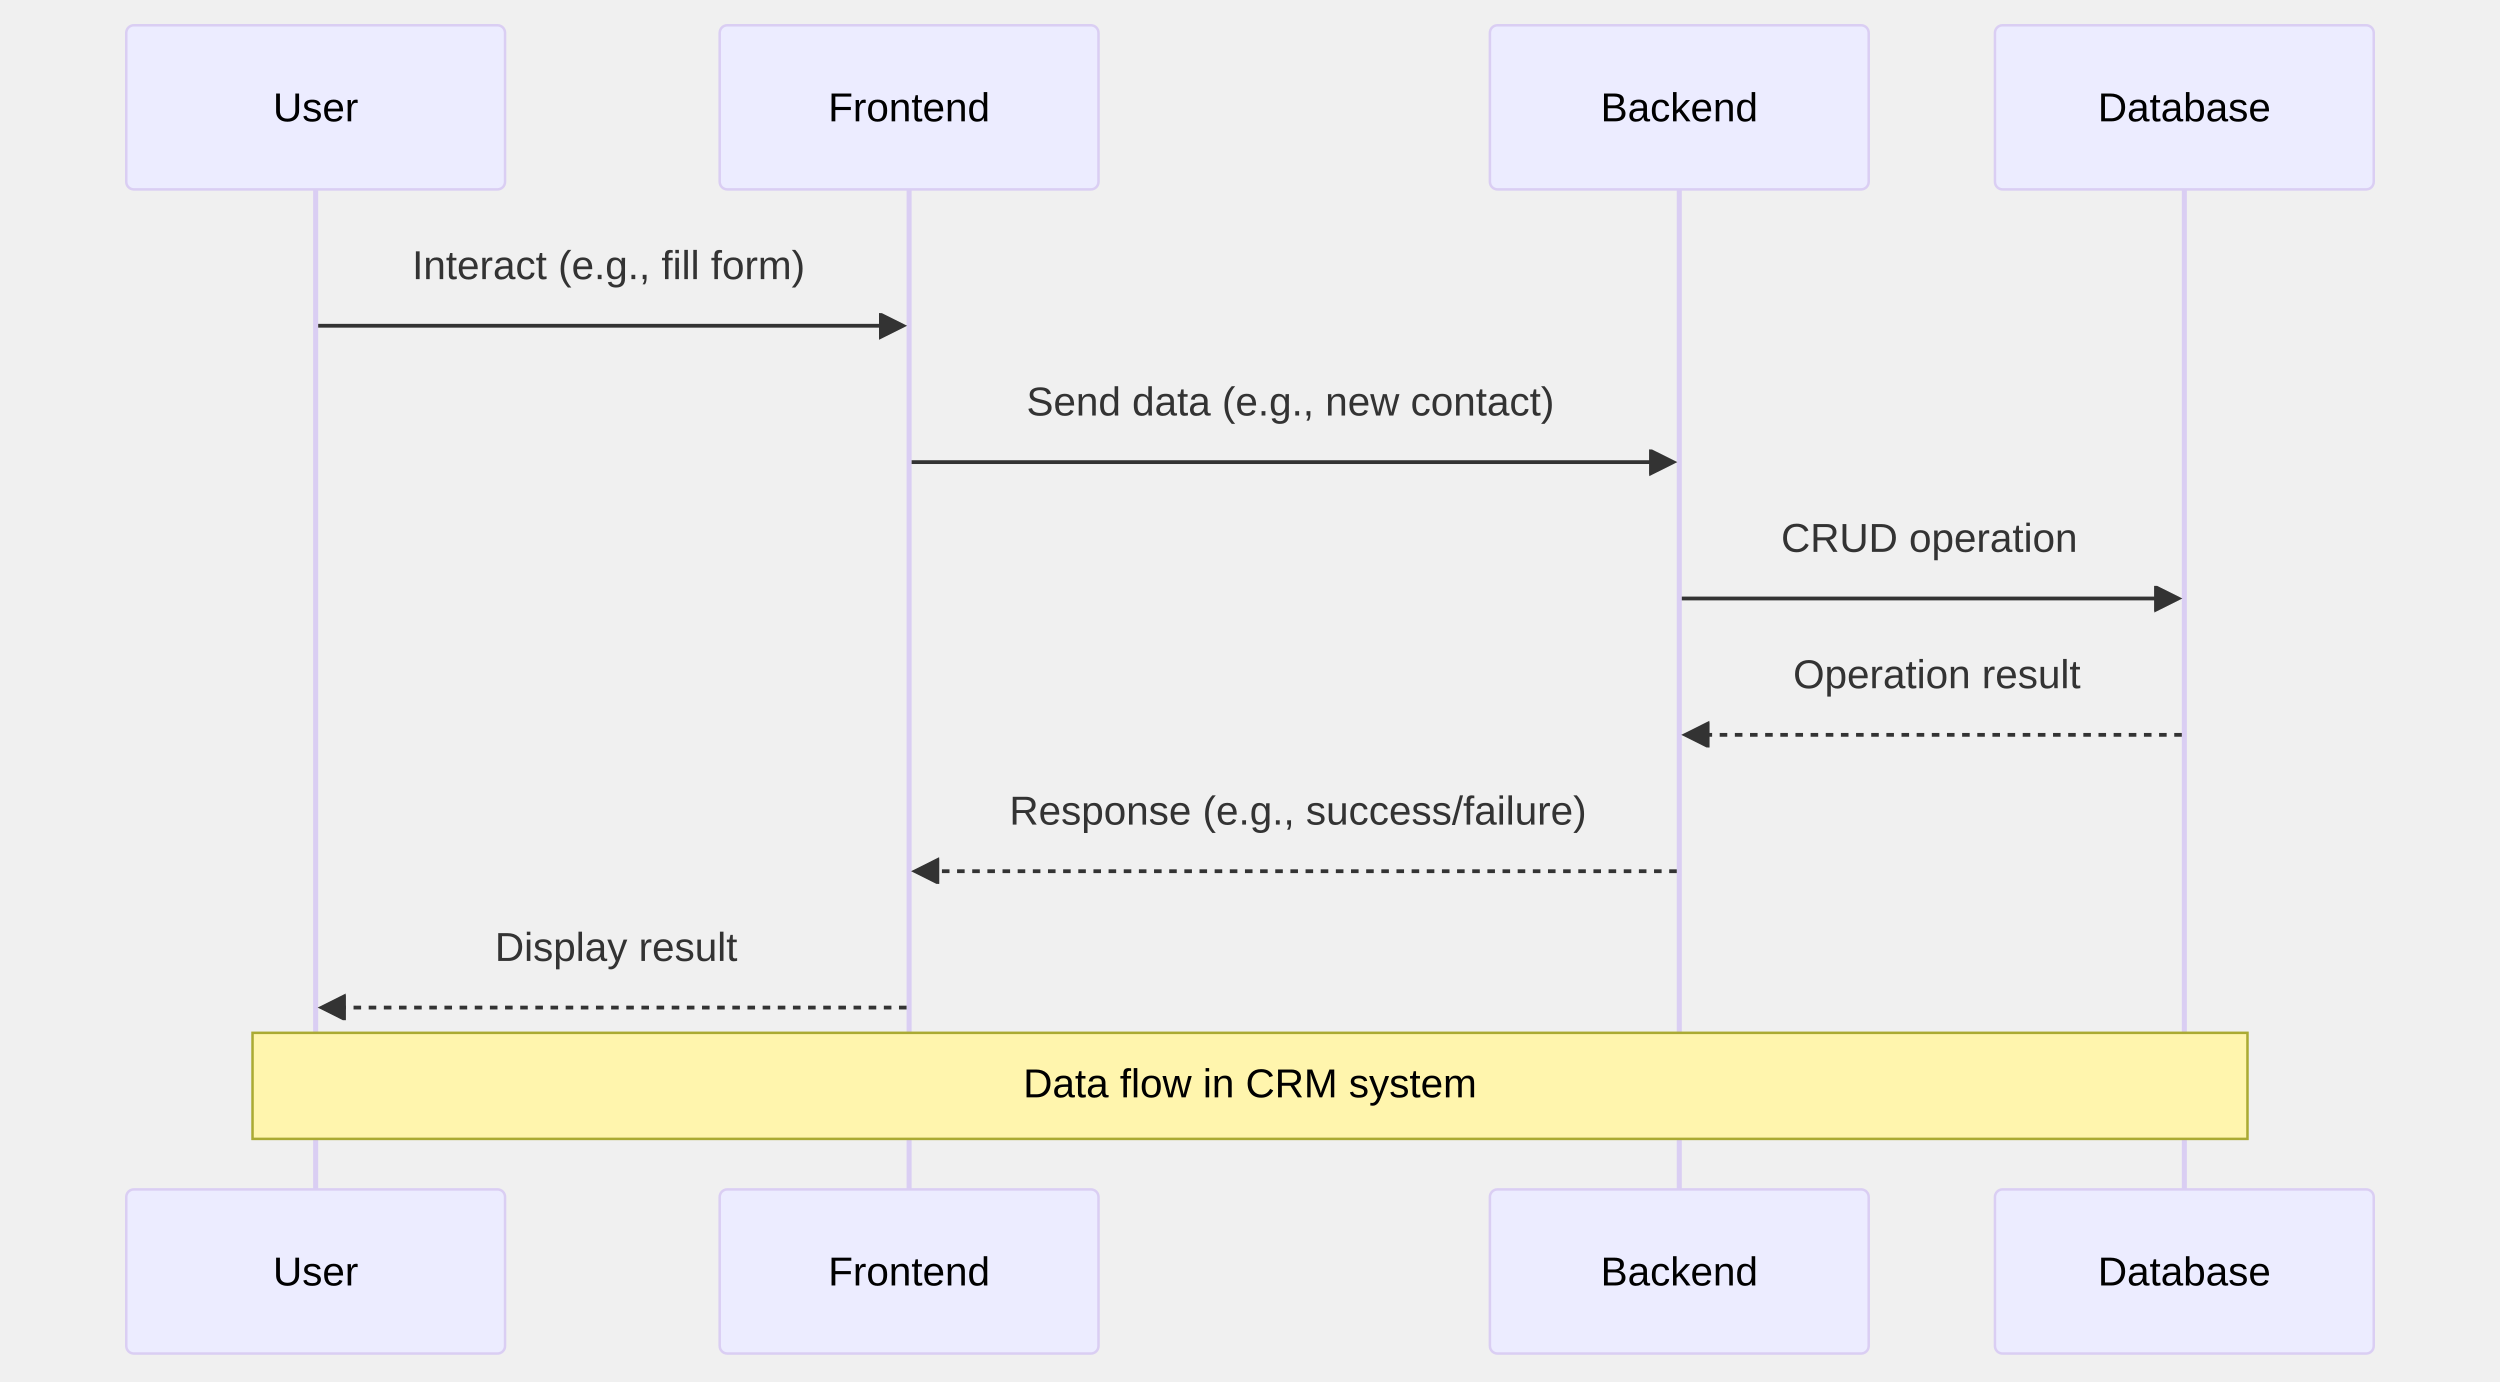
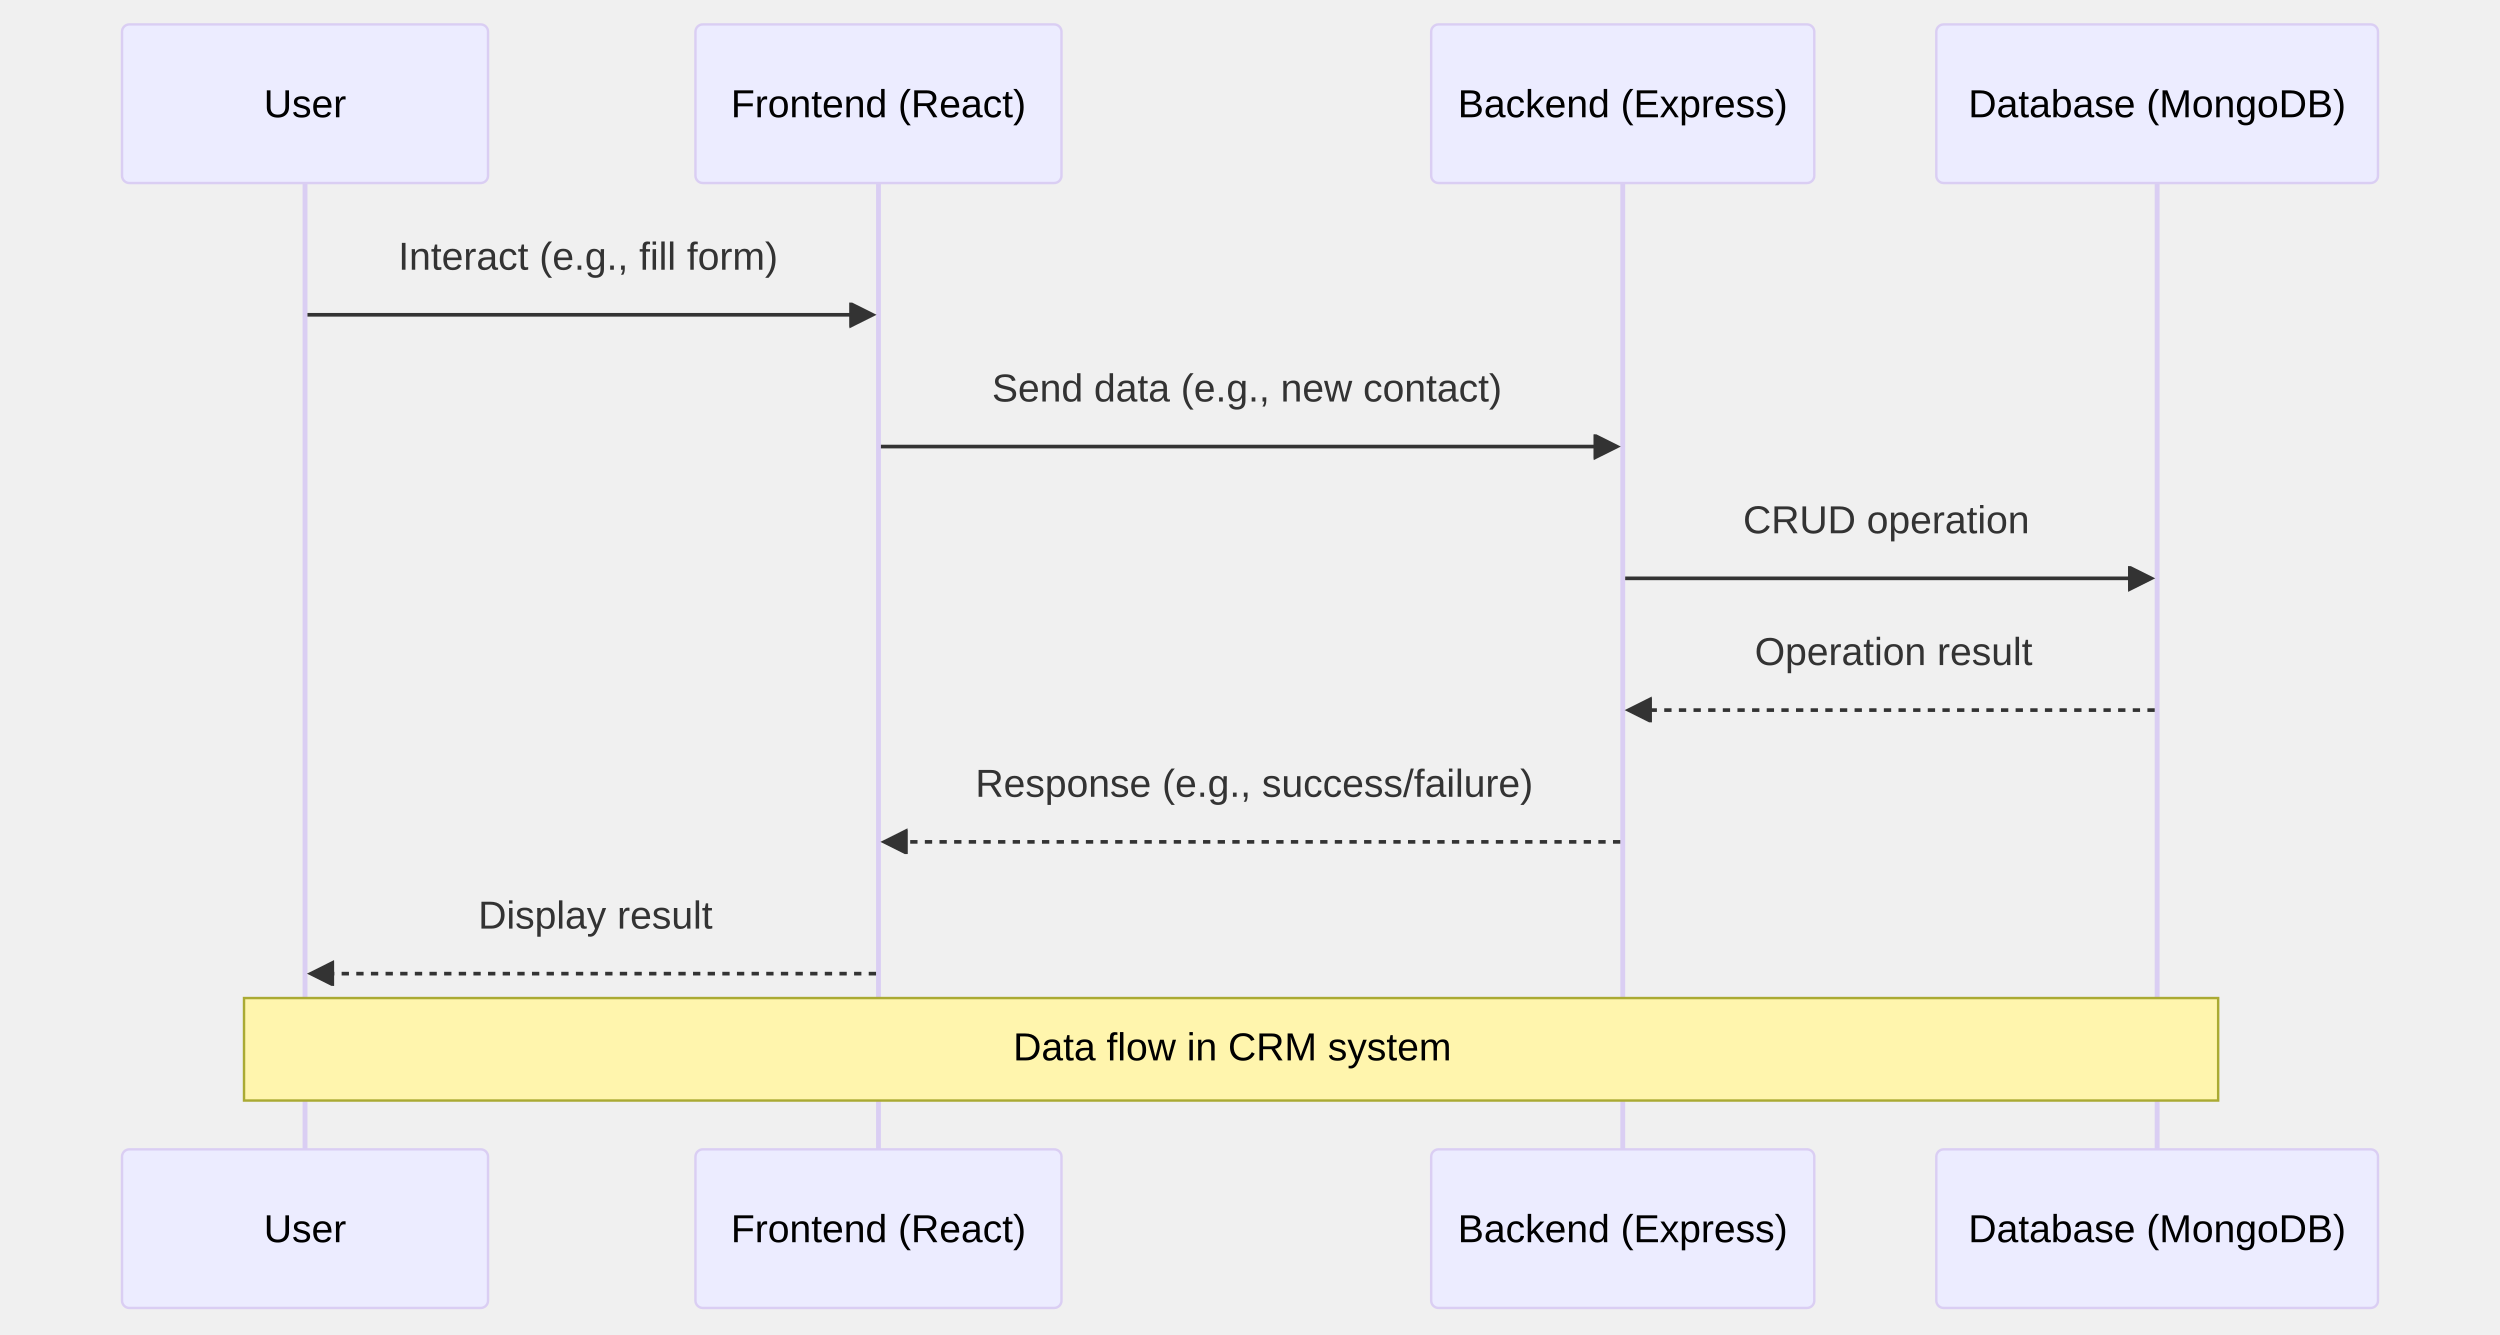
- <svg xmlns="http://www.w3.org/2000/svg" aria-roledescription="sequence" role="graphics-document document" viewBox="-50 -10 990 547" height="547" width="990" id="tmpMermaidElement7092">
+ <svg xmlns="http://www.w3.org/2000/svg" aria-roledescription="sequence" role="graphics-document document" viewBox="-50 -10 1024.5 547" height="547" width="1024.5" id="tmpMermaidElement2590">
  <g>
-     <rect class="actor" ry="3" rx="3" height="65" width="150" stroke="#666" fill="#eaeaea" y="461" x="740" />
-     <text style="text-anchor: middle; font-size: 16px; font-weight: 400;" class="actor" alignment-baseline="central" dominant-baseline="central" y="493.5" x="815">
-       <tspan dy="0" x="815">Database</tspan>
+     <rect class="actor" ry="3" rx="3" height="65" width="181" stroke="#666" fill="#eaeaea" y="461" x="743.5" />
+     <text style="text-anchor: middle; font-size: 16px; font-weight: 400;" class="actor" alignment-baseline="central" dominant-baseline="central" y="493.5" x="834">
+       <tspan dy="0" x="834">Database (MongoDB)</tspan>
    </text>
  </g>
  <g>
-     <rect class="actor" ry="3" rx="3" height="65" width="150" stroke="#666" fill="#eaeaea" y="461" x="540" />
+     <rect class="actor" ry="3" rx="3" height="65" width="157" stroke="#666" fill="#eaeaea" y="461" x="536.5" />
    <text style="text-anchor: middle; font-size: 16px; font-weight: 400;" class="actor" alignment-baseline="central" dominant-baseline="central" y="493.5" x="615">
-       <tspan dy="0" x="615">Backend</tspan>
+       <tspan dy="0" x="615">Backend (Express)</tspan>
    </text>
  </g>
  <g>
    <rect class="actor" ry="3" rx="3" height="65" width="150" stroke="#666" fill="#eaeaea" y="461" x="235" />
    <text style="text-anchor: middle; font-size: 16px; font-weight: 400;" class="actor" alignment-baseline="central" dominant-baseline="central" y="493.5" x="310">
-       <tspan dy="0" x="310">Frontend</tspan>
+       <tspan dy="0" x="310">Frontend (React)</tspan>
    </text>
  </g>
  <g>
    <rect class="actor" ry="3" rx="3" height="65" width="150" stroke="#666" fill="#eaeaea" y="461" x="0" />
    <text style="text-anchor: middle; font-size: 16px; font-weight: 400;" class="actor" alignment-baseline="central" dominant-baseline="central" y="493.5" x="75">
      <tspan dy="0" x="75">User</tspan>
    </text>
  </g>
  <g>
-     <line stroke="#999" stroke-width="0.5px" class="200" y2="461" x2="815" y1="5" x1="815" id="actor184" />
-     <g id="root-184">
-       <rect class="actor" ry="3" rx="3" height="65" width="150" stroke="#666" fill="#eaeaea" y="0" x="740" />
-       <text style="text-anchor: middle; font-size: 16px; font-weight: 400;" class="actor" alignment-baseline="central" dominant-baseline="central" y="32.5" x="815">
-         <tspan dy="0" x="815">Database</tspan>
+     <line stroke="#999" stroke-width="0.5px" class="200" y2="461" x2="834" y1="5" x1="834" id="actor231" />
+     <g id="root-231">
+       <rect class="actor" ry="3" rx="3" height="65" width="181" stroke="#666" fill="#eaeaea" y="0" x="743.5" />
+       <text style="text-anchor: middle; font-size: 16px; font-weight: 400;" class="actor" alignment-baseline="central" dominant-baseline="central" y="32.5" x="834">
+         <tspan dy="0" x="834">Database (MongoDB)</tspan>
      </text>
    </g>
  </g>
  <g>
-     <line stroke="#999" stroke-width="0.5px" class="200" y2="461" x2="615" y1="5" x1="615" id="actor183" />
-     <g id="root-183">
-       <rect class="actor" ry="3" rx="3" height="65" width="150" stroke="#666" fill="#eaeaea" y="0" x="540" />
+     <line stroke="#999" stroke-width="0.5px" class="200" y2="461" x2="615" y1="5" x1="615" id="actor230" />
+     <g id="root-230">
+       <rect class="actor" ry="3" rx="3" height="65" width="157" stroke="#666" fill="#eaeaea" y="0" x="536.5" />
      <text style="text-anchor: middle; font-size: 16px; font-weight: 400;" class="actor" alignment-baseline="central" dominant-baseline="central" y="32.5" x="615">
-         <tspan dy="0" x="615">Backend</tspan>
+         <tspan dy="0" x="615">Backend (Express)</tspan>
      </text>
    </g>
  </g>
  <g>
-     <line stroke="#999" stroke-width="0.5px" class="200" y2="461" x2="310" y1="5" x1="310" id="actor182" />
-     <g id="root-182">
+     <line stroke="#999" stroke-width="0.5px" class="200" y2="461" x2="310" y1="5" x1="310" id="actor229" />
+     <g id="root-229">
      <rect class="actor" ry="3" rx="3" height="65" width="150" stroke="#666" fill="#eaeaea" y="0" x="235" />
      <text style="text-anchor: middle; font-size: 16px; font-weight: 400;" class="actor" alignment-baseline="central" dominant-baseline="central" y="32.5" x="310">
-         <tspan dy="0" x="310">Frontend</tspan>
+         <tspan dy="0" x="310">Frontend (React)</tspan>
      </text>
    </g>
  </g>
  <g>
-     <line stroke="#999" stroke-width="0.5px" class="200" y2="461" x2="75" y1="5" x1="75" id="actor181" />
-     <g id="root-181">
+     <line stroke="#999" stroke-width="0.5px" class="200" y2="461" x2="75" y1="5" x1="75" id="actor228" />
+     <g id="root-228">
      <rect class="actor" ry="3" rx="3" height="65" width="150" stroke="#666" fill="#eaeaea" y="0" x="0" />
      <text style="text-anchor: middle; font-size: 16px; font-weight: 400;" class="actor" alignment-baseline="central" dominant-baseline="central" y="32.5" x="75">
        <tspan dy="0" x="75">User</tspan>
      </text>
    </g>
  </g>
-   <style>#tmpMermaidElement {background: white;}#tmpMermaidElement7092{font-family:"trebuchet ms",verdana,arial,sans-serif;font-size:16px;fill:#333;}#tmpMermaidElement7092 .error-icon{fill:#552222;}#tmpMermaidElement7092 .error-text{fill:#552222;stroke:#552222;}#tmpMermaidElement7092 .edge-thickness-normal{stroke-width:2px;}#tmpMermaidElement7092 .edge-thickness-thick{stroke-width:3.5px;}#tmpMermaidElement7092 .edge-pattern-solid{stroke-dasharray:0;}#tmpMermaidElement7092 .edge-pattern-dashed{stroke-dasharray:3;}#tmpMermaidElement7092 .edge-pattern-dotted{stroke-dasharray:2;}#tmpMermaidElement7092 .marker{fill:#333333;stroke:#333333;}#tmpMermaidElement7092 .marker.cross{stroke:#333333;}#tmpMermaidElement7092 svg{font-family:"trebuchet ms",verdana,arial,sans-serif;font-size:16px;}#tmpMermaidElement7092 .actor{stroke:hsl(259.626, 59.777%, 87.902%);fill:#ECECFF;}#tmpMermaidElement7092 text.actor&gt;tspan{fill:black;stroke:none;}#tmpMermaidElement7092 .actor-line{stroke:grey;}#tmpMermaidElement7092 .messageLine0{stroke-width:1.5;stroke-dasharray:none;stroke:#333;}#tmpMermaidElement7092 .messageLine1{stroke-width:1.5;stroke-dasharray:2,2;stroke:#333;}#tmpMermaidElement7092 #arrowhead path{fill:#333;stroke:#333;}#tmpMermaidElement7092 .sequenceNumber{fill:white;}#tmpMermaidElement7092 #sequencenumber{fill:#333;}#tmpMermaidElement7092 #crosshead path{fill:#333;stroke:#333;}#tmpMermaidElement7092 .messageText{fill:#333;stroke:none;}#tmpMermaidElement7092 .labelBox{stroke:hsl(259.626, 59.777%, 87.902%);fill:#ECECFF;}#tmpMermaidElement7092 .labelText,#tmpMermaidElement7092 .labelText&gt;tspan{fill:black;stroke:none;}#tmpMermaidElement7092 .loopText,#tmpMermaidElement7092 .loopText&gt;tspan{fill:black;stroke:none;}#tmpMermaidElement7092 .loopLine{stroke-width:2px;stroke-dasharray:2,2;stroke:hsl(259.626, 59.777%, 87.902%);fill:hsl(259.626, 59.777%, 87.902%);}#tmpMermaidElement7092 .note{stroke:#aaaa33;fill:#fff5ad;}#tmpMermaidElement7092 .noteText,#tmpMermaidElement7092 .noteText&gt;tspan{fill:black;stroke:none;}#tmpMermaidElement7092 .activation0{fill:#f4f4f4;stroke:#666;}#tmpMermaidElement7092 .activation1{fill:#f4f4f4;stroke:#666;}#tmpMermaidElement7092 .activation2{fill:#f4f4f4;stroke:#666;}#tmpMermaidElement7092 .actorPopupMenu{position:absolute;}#tmpMermaidElement7092 .actorPopupMenuPanel{position:absolute;fill:#ECECFF;box-shadow:0px 8px 16px 0px rgba(0,0,0,0.2);filter:drop-shadow(3px 5px 2px rgb(0 0 0 / 0.4));}#tmpMermaidElement7092 .actor-man line{stroke:hsl(259.626, 59.777%, 87.902%);fill:#ECECFF;}#tmpMermaidElement7092 .actor-man circle,#tmpMermaidElement7092 line{stroke:hsl(259.626, 59.777%, 87.902%);fill:#ECECFF;stroke-width:2px;}#tmpMermaidElement7092 :root{--mermaid-font-family:"trebuchet ms",verdana,arial,sans-serif;}</style>
+   <style>#tmpMermaidElement {background: white;}#tmpMermaidElement2590{font-family:"trebuchet ms",verdana,arial,sans-serif;font-size:16px;fill:#333;}#tmpMermaidElement2590 .error-icon{fill:#552222;}#tmpMermaidElement2590 .error-text{fill:#552222;stroke:#552222;}#tmpMermaidElement2590 .edge-thickness-normal{stroke-width:2px;}#tmpMermaidElement2590 .edge-thickness-thick{stroke-width:3.5px;}#tmpMermaidElement2590 .edge-pattern-solid{stroke-dasharray:0;}#tmpMermaidElement2590 .edge-pattern-dashed{stroke-dasharray:3;}#tmpMermaidElement2590 .edge-pattern-dotted{stroke-dasharray:2;}#tmpMermaidElement2590 .marker{fill:#333333;stroke:#333333;}#tmpMermaidElement2590 .marker.cross{stroke:#333333;}#tmpMermaidElement2590 svg{font-family:"trebuchet ms",verdana,arial,sans-serif;font-size:16px;}#tmpMermaidElement2590 .actor{stroke:hsl(259.626, 59.777%, 87.902%);fill:#ECECFF;}#tmpMermaidElement2590 text.actor&gt;tspan{fill:black;stroke:none;}#tmpMermaidElement2590 .actor-line{stroke:grey;}#tmpMermaidElement2590 .messageLine0{stroke-width:1.5;stroke-dasharray:none;stroke:#333;}#tmpMermaidElement2590 .messageLine1{stroke-width:1.5;stroke-dasharray:2,2;stroke:#333;}#tmpMermaidElement2590 #arrowhead path{fill:#333;stroke:#333;}#tmpMermaidElement2590 .sequenceNumber{fill:white;}#tmpMermaidElement2590 #sequencenumber{fill:#333;}#tmpMermaidElement2590 #crosshead path{fill:#333;stroke:#333;}#tmpMermaidElement2590 .messageText{fill:#333;stroke:none;}#tmpMermaidElement2590 .labelBox{stroke:hsl(259.626, 59.777%, 87.902%);fill:#ECECFF;}#tmpMermaidElement2590 .labelText,#tmpMermaidElement2590 .labelText&gt;tspan{fill:black;stroke:none;}#tmpMermaidElement2590 .loopText,#tmpMermaidElement2590 .loopText&gt;tspan{fill:black;stroke:none;}#tmpMermaidElement2590 .loopLine{stroke-width:2px;stroke-dasharray:2,2;stroke:hsl(259.626, 59.777%, 87.902%);fill:hsl(259.626, 59.777%, 87.902%);}#tmpMermaidElement2590 .note{stroke:#aaaa33;fill:#fff5ad;}#tmpMermaidElement2590 .noteText,#tmpMermaidElement2590 .noteText&gt;tspan{fill:black;stroke:none;}#tmpMermaidElement2590 .activation0{fill:#f4f4f4;stroke:#666;}#tmpMermaidElement2590 .activation1{fill:#f4f4f4;stroke:#666;}#tmpMermaidElement2590 .activation2{fill:#f4f4f4;stroke:#666;}#tmpMermaidElement2590 .actorPopupMenu{position:absolute;}#tmpMermaidElement2590 .actorPopupMenuPanel{position:absolute;fill:#ECECFF;box-shadow:0px 8px 16px 0px rgba(0,0,0,0.2);filter:drop-shadow(3px 5px 2px rgb(0 0 0 / 0.4));}#tmpMermaidElement2590 .actor-man line{stroke:hsl(259.626, 59.777%, 87.902%);fill:#ECECFF;}#tmpMermaidElement2590 .actor-man circle,#tmpMermaidElement2590 line{stroke:hsl(259.626, 59.777%, 87.902%);fill:#ECECFF;stroke-width:2px;}#tmpMermaidElement2590 :root{--mermaid-font-family:"trebuchet ms",verdana,arial,sans-serif;}</style>
  <g />
  <defs>
    <symbol height="24" width="24" id="computer">
      <path d="M2 2v13h20v-13h-20zm18 11h-16v-9h16v9zm-10.228 6l.466-1h3.524l.467 1h-4.457zm14.228 3h-24l2-6h2.104l-1.33 4h18.45l-1.297-4h2.073l2 6zm-5-10h-14v-7h14v7z" transform="scale(.5)" />
    </symbol>
  </defs>
  <defs>
    <symbol clip-rule="evenodd" fill-rule="evenodd" id="database">
      <path d="M12.258.001l.256.004.255.005.253.008.251.01.249.012.247.015.246.016.242.019.241.02.239.023.236.024.233.027.231.028.229.031.225.032.223.034.22.036.217.038.214.04.211.041.208.043.205.045.201.046.198.048.194.05.191.051.187.053.183.054.18.056.175.057.172.059.168.06.163.061.16.063.155.064.15.066.074.033.073.033.071.034.07.034.069.035.068.035.067.035.066.035.064.036.064.036.062.036.06.036.06.037.058.037.058.037.055.038.055.038.053.038.052.038.051.039.05.039.048.039.047.039.045.04.044.04.043.04.041.04.04.041.039.041.037.041.036.041.034.041.033.042.032.042.03.042.029.042.027.042.026.043.024.043.023.043.021.043.02.043.018.044.017.043.015.044.013.044.012.044.011.045.009.044.007.045.006.045.004.045.002.045.001.045v17l-.001.045-.002.045-.004.045-.006.045-.007.045-.009.044-.011.045-.012.044-.013.044-.015.044-.017.043-.018.044-.02.043-.021.043-.023.043-.024.043-.026.043-.027.042-.029.042-.03.042-.032.042-.033.042-.034.041-.036.041-.037.041-.039.041-.04.041-.041.04-.043.04-.044.04-.045.04-.047.039-.048.039-.05.039-.051.039-.052.038-.053.038-.055.038-.055.038-.058.037-.058.037-.06.037-.06.036-.062.036-.064.036-.064.036-.066.035-.067.035-.068.035-.069.035-.07.034-.071.034-.073.033-.074.033-.15.066-.155.064-.16.063-.163.061-.168.06-.172.059-.175.057-.18.056-.183.054-.187.053-.191.051-.194.05-.198.048-.201.046-.205.045-.208.043-.211.041-.214.04-.217.038-.22.036-.223.034-.225.032-.229.031-.231.028-.233.027-.236.024-.239.023-.241.02-.242.019-.246.016-.247.015-.249.012-.251.01-.253.008-.255.005-.256.004-.258.001-.258-.001-.256-.004-.255-.005-.253-.008-.251-.01-.249-.012-.247-.015-.245-.016-.243-.019-.241-.02-.238-.023-.236-.024-.234-.027-.231-.028-.228-.031-.226-.032-.223-.034-.22-.036-.217-.038-.214-.04-.211-.041-.208-.043-.204-.045-.201-.046-.198-.048-.195-.05-.19-.051-.187-.053-.184-.054-.179-.056-.176-.057-.172-.059-.167-.06-.164-.061-.159-.063-.155-.064-.151-.066-.074-.033-.072-.033-.072-.034-.07-.034-.069-.035-.068-.035-.067-.035-.066-.035-.064-.036-.063-.036-.062-.036-.061-.036-.06-.037-.058-.037-.057-.037-.056-.038-.055-.038-.053-.038-.052-.038-.051-.039-.049-.039-.049-.039-.046-.039-.046-.04-.044-.04-.043-.04-.041-.04-.04-.041-.039-.041-.037-.041-.036-.041-.034-.041-.033-.042-.032-.042-.03-.042-.029-.042-.027-.042-.026-.043-.024-.043-.023-.043-.021-.043-.02-.043-.018-.044-.017-.043-.015-.044-.013-.044-.012-.044-.011-.045-.009-.044-.007-.045-.006-.045-.004-.045-.002-.045-.001-.045v-17l.001-.045.002-.045.004-.045.006-.045.007-.045.009-.044.011-.045.012-.044.013-.044.015-.044.017-.043.018-.044.02-.043.021-.043.023-.043.024-.043.026-.043.027-.042.029-.042.03-.042.032-.042.033-.042.034-.041.036-.041.037-.041.039-.041.04-.041.041-.04.043-.04.044-.04.046-.04.046-.039.049-.039.049-.039.051-.039.052-.038.053-.038.055-.038.056-.038.057-.037.058-.037.06-.037.061-.036.062-.036.063-.036.064-.036.066-.035.067-.035.068-.035.069-.035.07-.034.072-.034.072-.033.074-.033.151-.066.155-.064.159-.063.164-.061.167-.06.172-.059.176-.057.179-.056.184-.054.187-.053.19-.051.195-.05.198-.048.201-.046.204-.045.208-.043.211-.041.214-.04.217-.038.22-.036.223-.034.226-.032.228-.031.231-.028.234-.027.236-.024.238-.023.241-.02.243-.019.245-.016.247-.015.249-.012.251-.01.253-.008.255-.005.256-.004.258-.001.258.001zm-9.258 20.499v.01l.001.021.003.021.004.022.005.021.006.022.007.022.009.023.01.022.011.023.012.023.013.023.015.023.016.024.017.023.018.024.019.024.021.024.022.025.023.024.024.025.052.049.056.05.061.051.066.051.07.051.075.051.079.052.084.052.088.052.092.052.097.052.102.051.105.052.11.052.114.051.119.051.123.051.127.05.131.05.135.05.139.048.144.049.147.047.152.047.155.047.16.045.163.045.167.043.171.043.176.041.178.041.183.039.187.039.19.037.194.035.197.035.202.033.204.031.209.03.212.029.216.027.219.025.222.024.226.021.23.02.233.018.236.016.24.015.243.012.246.01.249.008.253.005.256.004.259.001.26-.001.257-.004.254-.005.25-.008.247-.011.244-.012.241-.014.237-.016.233-.018.231-.021.226-.021.224-.024.22-.026.216-.027.212-.028.21-.031.205-.031.202-.034.198-.034.194-.036.191-.037.187-.039.183-.04.179-.04.175-.042.172-.043.168-.044.163-.045.16-.046.155-.046.152-.047.148-.048.143-.049.139-.049.136-.05.131-.05.126-.05.123-.051.118-.052.114-.051.11-.052.106-.052.101-.052.096-.052.092-.052.088-.053.083-.051.079-.052.074-.052.07-.051.065-.051.06-.051.056-.05.051-.05.023-.024.023-.025.021-.024.02-.024.019-.024.018-.024.017-.024.015-.023.014-.024.013-.023.012-.023.01-.023.01-.022.008-.022.006-.022.006-.022.004-.022.004-.021.001-.021.001-.021v-4.127l-.077.055-.08.053-.083.054-.085.053-.087.052-.09.052-.093.051-.095.05-.097.05-.1.049-.102.049-.105.048-.106.047-.109.047-.111.046-.114.045-.115.045-.118.044-.12.043-.122.042-.124.042-.126.041-.128.04-.13.04-.132.038-.134.038-.135.037-.138.037-.139.035-.142.035-.143.034-.144.033-.147.032-.148.031-.15.03-.151.03-.153.029-.154.027-.156.027-.158.026-.159.025-.161.024-.162.023-.163.022-.165.021-.166.02-.167.019-.169.018-.169.017-.171.016-.173.015-.173.014-.175.013-.175.012-.177.011-.178.01-.179.008-.179.008-.181.006-.182.005-.182.004-.184.003-.184.002h-.37l-.184-.002-.184-.003-.182-.004-.182-.005-.181-.006-.179-.008-.179-.008-.178-.01-.176-.011-.176-.012-.175-.013-.173-.014-.172-.015-.171-.016-.17-.017-.169-.018-.167-.019-.166-.02-.165-.021-.163-.022-.162-.023-.161-.024-.159-.025-.157-.026-.156-.027-.155-.027-.153-.029-.151-.03-.15-.03-.148-.031-.146-.032-.145-.033-.143-.034-.141-.035-.14-.035-.137-.037-.136-.037-.134-.038-.132-.038-.13-.04-.128-.04-.126-.041-.124-.042-.122-.042-.12-.044-.117-.043-.116-.045-.113-.045-.112-.046-.109-.047-.106-.047-.105-.048-.102-.049-.1-.049-.097-.05-.095-.05-.093-.052-.09-.051-.087-.052-.085-.053-.083-.054-.08-.054-.077-.054v4.127zm0-5.654v.011l.001.021.003.021.004.021.005.022.006.022.007.022.009.022.01.022.011.023.012.023.013.023.015.024.016.023.017.024.018.024.019.024.021.024.022.024.023.025.024.024.052.05.056.05.061.05.066.051.07.051.075.052.079.051.084.052.088.052.092.052.097.052.102.052.105.052.11.051.114.051.119.052.123.05.127.051.131.05.135.049.139.049.144.048.147.048.152.047.155.046.16.045.163.045.167.044.171.042.176.042.178.04.183.04.187.038.19.037.194.036.197.034.202.033.204.032.209.03.212.028.216.027.219.025.222.024.226.022.23.02.233.018.236.016.24.014.243.012.246.01.249.008.253.006.256.003.259.001.26-.001.257-.003.254-.006.25-.008.247-.01.244-.012.241-.015.237-.016.233-.018.231-.02.226-.022.224-.024.22-.025.216-.027.212-.029.21-.03.205-.032.202-.033.198-.035.194-.036.191-.037.187-.039.183-.039.179-.041.175-.042.172-.043.168-.044.163-.045.16-.045.155-.047.152-.047.148-.048.143-.048.139-.05.136-.049.131-.05.126-.051.123-.051.118-.051.114-.052.11-.052.106-.052.101-.052.096-.052.092-.052.088-.052.083-.052.079-.052.074-.051.07-.052.065-.051.06-.05.056-.051.051-.049.023-.025.023-.024.021-.025.02-.024.019-.024.018-.024.017-.024.015-.023.014-.023.013-.024.012-.022.01-.023.01-.023.008-.022.006-.022.006-.022.004-.021.004-.022.001-.021.001-.021v-4.139l-.077.054-.08.054-.083.054-.085.052-.087.053-.09.051-.093.051-.095.051-.097.05-.1.049-.102.049-.105.048-.106.047-.109.047-.111.046-.114.045-.115.044-.118.044-.12.044-.122.042-.124.042-.126.041-.128.04-.13.039-.132.039-.134.038-.135.037-.138.036-.139.036-.142.035-.143.033-.144.033-.147.033-.148.031-.15.03-.151.03-.153.028-.154.028-.156.027-.158.026-.159.025-.161.024-.162.023-.163.022-.165.021-.166.02-.167.019-.169.018-.169.017-.171.016-.173.015-.173.014-.175.013-.175.012-.177.011-.178.009-.179.009-.179.007-.181.007-.182.005-.182.004-.184.003-.184.002h-.37l-.184-.002-.184-.003-.182-.004-.182-.005-.181-.007-.179-.007-.179-.009-.178-.009-.176-.011-.176-.012-.175-.013-.173-.014-.172-.015-.171-.016-.17-.017-.169-.018-.167-.019-.166-.02-.165-.021-.163-.022-.162-.023-.161-.024-.159-.025-.157-.026-.156-.027-.155-.028-.153-.028-.151-.03-.15-.03-.148-.031-.146-.033-.145-.033-.143-.033-.141-.035-.14-.036-.137-.036-.136-.037-.134-.038-.132-.039-.13-.039-.128-.04-.126-.041-.124-.042-.122-.043-.12-.043-.117-.044-.116-.044-.113-.046-.112-.046-.109-.046-.106-.047-.105-.048-.102-.049-.1-.049-.097-.05-.095-.051-.093-.051-.09-.051-.087-.053-.085-.052-.083-.054-.08-.054-.077-.054v4.139zm0-5.666v.011l.001.02.003.022.004.021.005.022.006.021.007.022.009.023.01.022.011.023.012.023.013.023.015.023.016.024.017.024.018.023.019.024.021.025.022.024.023.024.024.025.052.05.056.05.061.05.066.051.07.051.075.052.079.051.084.052.088.052.092.052.097.052.102.052.105.051.11.052.114.051.119.051.123.051.127.05.131.05.135.05.139.049.144.048.147.048.152.047.155.046.16.045.163.045.167.043.171.043.176.042.178.04.183.04.187.038.19.037.194.036.197.034.202.033.204.032.209.03.212.028.216.027.219.025.222.024.226.021.23.02.233.018.236.017.24.014.243.012.246.01.249.008.253.006.256.003.259.001.26-.001.257-.003.254-.006.25-.008.247-.01.244-.013.241-.014.237-.016.233-.018.231-.02.226-.022.224-.024.22-.025.216-.027.212-.029.21-.03.205-.032.202-.033.198-.035.194-.036.191-.037.187-.039.183-.039.179-.041.175-.042.172-.043.168-.044.163-.045.16-.045.155-.047.152-.047.148-.048.143-.049.139-.049.136-.049.131-.051.126-.05.123-.051.118-.052.114-.051.11-.052.106-.052.101-.052.096-.052.092-.052.088-.052.083-.052.079-.052.074-.052.07-.051.065-.051.06-.051.056-.05.051-.049.023-.025.023-.025.021-.024.02-.024.019-.024.018-.024.017-.024.015-.023.014-.024.013-.023.012-.023.01-.022.01-.023.008-.022.006-.022.006-.022.004-.022.004-.021.001-.021.001-.021v-4.153l-.077.054-.08.054-.083.053-.085.053-.087.053-.09.051-.093.051-.095.051-.097.05-.1.049-.102.048-.105.048-.106.048-.109.046-.111.046-.114.046-.115.044-.118.044-.12.043-.122.043-.124.042-.126.041-.128.04-.13.039-.132.039-.134.038-.135.037-.138.036-.139.036-.142.034-.143.034-.144.033-.147.032-.148.032-.15.03-.151.03-.153.028-.154.028-.156.027-.158.026-.159.024-.161.024-.162.023-.163.023-.165.021-.166.02-.167.019-.169.018-.169.017-.171.016-.173.015-.173.014-.175.013-.175.012-.177.01-.178.01-.179.009-.179.007-.181.006-.182.006-.182.004-.184.003-.184.001-.185.001-.185-.001-.184-.001-.184-.003-.182-.004-.182-.006-.181-.006-.179-.007-.179-.009-.178-.01-.176-.01-.176-.012-.175-.013-.173-.014-.172-.015-.171-.016-.17-.017-.169-.018-.167-.019-.166-.02-.165-.021-.163-.023-.162-.023-.161-.024-.159-.024-.157-.026-.156-.027-.155-.028-.153-.028-.151-.03-.15-.03-.148-.032-.146-.032-.145-.033-.143-.034-.141-.034-.14-.036-.137-.036-.136-.037-.134-.038-.132-.039-.13-.039-.128-.041-.126-.041-.124-.041-.122-.043-.12-.043-.117-.044-.116-.044-.113-.046-.112-.046-.109-.046-.106-.048-.105-.048-.102-.048-.1-.05-.097-.049-.095-.051-.093-.051-.09-.052-.087-.052-.085-.053-.083-.053-.08-.054-.077-.054v4.153zm8.74-8.179l-.257.004-.254.005-.25.008-.247.011-.244.012-.241.014-.237.016-.233.018-.231.021-.226.022-.224.023-.22.026-.216.027-.212.028-.21.031-.205.032-.202.033-.198.034-.194.036-.191.038-.187.038-.183.04-.179.041-.175.042-.172.043-.168.043-.163.045-.16.046-.155.046-.152.048-.148.048-.143.048-.139.049-.136.05-.131.05-.126.051-.123.051-.118.051-.114.052-.11.052-.106.052-.101.052-.096.052-.092.052-.088.052-.083.052-.079.052-.074.051-.07.052-.065.051-.06.05-.056.05-.051.05-.023.025-.023.024-.021.024-.02.025-.019.024-.018.024-.017.023-.015.024-.014.023-.013.023-.012.023-.01.023-.01.022-.008.022-.006.023-.006.021-.004.022-.004.021-.001.021-.001.021.001.021.001.021.004.021.004.022.006.021.006.023.008.022.01.022.01.023.012.023.013.023.014.023.015.024.017.023.018.024.019.024.02.025.021.024.023.024.023.025.051.05.056.05.06.05.065.051.07.052.074.051.079.052.083.052.088.052.092.052.096.052.101.052.106.052.11.052.114.052.118.051.123.051.126.051.131.05.136.05.139.049.143.048.148.048.152.048.155.046.16.046.163.045.168.043.172.043.175.042.179.041.183.04.187.038.191.038.194.036.198.034.202.033.205.032.21.031.212.028.216.027.22.026.224.023.226.022.231.021.233.018.237.016.241.014.244.012.247.011.25.008.254.005.257.004.26.001.26-.001.257-.004.254-.005.25-.008.247-.011.244-.012.241-.014.237-.016.233-.018.231-.021.226-.022.224-.023.22-.026.216-.027.212-.028.21-.031.205-.032.202-.033.198-.034.194-.036.191-.038.187-.038.183-.04.179-.041.175-.042.172-.043.168-.043.163-.045.16-.046.155-.046.152-.048.148-.048.143-.048.139-.049.136-.05.131-.05.126-.051.123-.051.118-.051.114-.052.11-.052.106-.052.101-.052.096-.052.092-.052.088-.052.083-.052.079-.052.074-.051.07-.052.065-.051.06-.05.056-.05.051-.05.023-.025.023-.024.021-.024.02-.025.019-.024.018-.024.017-.023.015-.024.014-.023.013-.023.012-.023.01-.023.01-.022.008-.022.006-.023.006-.021.004-.022.004-.021.001-.021.001-.021-.001-.021-.001-.021-.004-.021-.004-.022-.006-.021-.006-.023-.008-.022-.01-.022-.01-.023-.012-.023-.013-.023-.014-.023-.015-.024-.017-.023-.018-.024-.019-.024-.02-.025-.021-.024-.023-.024-.023-.025-.051-.05-.056-.05-.06-.05-.065-.051-.07-.052-.074-.051-.079-.052-.083-.052-.088-.052-.092-.052-.096-.052-.101-.052-.106-.052-.11-.052-.114-.052-.118-.051-.123-.051-.126-.051-.131-.05-.136-.05-.139-.049-.143-.048-.148-.048-.152-.048-.155-.046-.16-.046-.163-.045-.168-.043-.172-.043-.175-.042-.179-.041-.183-.04-.187-.038-.191-.038-.194-.036-.198-.034-.202-.033-.205-.032-.21-.031-.212-.028-.216-.027-.22-.026-.224-.023-.226-.022-.231-.021-.233-.018-.237-.016-.241-.014-.244-.012-.247-.011-.25-.008-.254-.005-.257-.004-.26-.001-.26.001z" transform="scale(.5)" />
    </symbol>
  </defs>
  <defs>
    <symbol height="24" width="24" id="clock">
      <path d="M12 2c5.514 0 10 4.486 10 10s-4.486 10-10 10-10-4.486-10-10 4.486-10 10-10zm0-2c-6.627 0-12 5.373-12 12s5.373 12 12 12 12-5.373 12-12-5.373-12-12-12zm5.848 12.459c.202.038.202.333.001.372-1.907.361-6.045 1.111-6.547 1.111-.719 0-1.301-.582-1.301-1.301 0-.512.77-5.447 1.125-7.445.034-.192.312-.181.343.014l.985 6.238 5.394 1.011z" transform="scale(.5)" />
    </symbol>
  </defs>
  <defs>
    <marker orient="auto" markerHeight="12" markerWidth="12" markerUnits="userSpaceOnUse" refY="5" refX="7.9" id="arrowhead">
      <path d="M 0 0 L 10 5 L 0 10 z" />
    </marker>
  </defs>
  <defs>
    <marker refY="4.5" refX="4" orient="auto" markerHeight="8" markerWidth="15" id="crosshead">
      <path style="stroke-dasharray: 0, 0;" d="M 1,2 L 6,7 M 6,2 L 1,7" stroke-width="1pt" stroke="#000000" fill="none" />
    </marker>
  </defs>
  <defs>
    <marker orient="auto" markerHeight="28" markerWidth="20" refY="7" refX="15.5" id="filled-head">
      <path d="M 18,7 L9,13 L14,7 L9,1 Z" />
    </marker>
  </defs>
  <defs>
    <marker orient="auto" markerHeight="40" markerWidth="60" refY="15" refX="15" id="sequencenumber">
      <circle r="6" cy="15" cx="15" />
    </marker>
  </defs>
  <g>
-     <rect class="note" ry="0" rx="0" height="42" width="790" stroke="#666" fill="#EDF2AE" y="399" x="50" />
-     <text style="font-size: 16px; font-weight: 400;" dy="1em" class="noteText" alignment-baseline="middle" dominant-baseline="middle" text-anchor="middle" y="404" x="445">
-       <tspan x="445">Data flow in CRM system</tspan>
+     <rect class="note" ry="0" rx="0" height="42" width="809" stroke="#666" fill="#EDF2AE" y="399" x="50" />
+     <text style="font-size: 16px; font-weight: 400;" dy="1em" class="noteText" alignment-baseline="middle" dominant-baseline="middle" text-anchor="middle" y="404" x="455">
+       <tspan x="455">Data flow in CRM system</tspan>
    </text>
  </g>
  <text style="font-size: 16px; font-weight: 400;" dy="1em" class="messageText" alignment-baseline="middle" dominant-baseline="middle" text-anchor="middle" y="80" x="191">Interact (e.g., fill form)</text>
  <line style="fill: none;" marker-end="url(#arrowhead)" stroke="none" stroke-width="2" class="messageLine0" y2="119" x2="306" y1="119" x1="76" />
  <text style="font-size: 16px; font-weight: 400;" dy="1em" class="messageText" alignment-baseline="middle" dominant-baseline="middle" text-anchor="middle" y="134" x="461">Send data (e.g., new contact)</text>
  <line style="fill: none;" marker-end="url(#arrowhead)" stroke="none" stroke-width="2" class="messageLine0" y2="173" x2="611" y1="173" x1="311" />
-   <text style="font-size: 16px; font-weight: 400;" dy="1em" class="messageText" alignment-baseline="middle" dominant-baseline="middle" text-anchor="middle" y="188" x="714">CRUD operation</text>
-   <line style="fill: none;" marker-end="url(#arrowhead)" stroke="none" stroke-width="2" class="messageLine0" y2="227" x2="811" y1="227" x1="616" />
-   <text style="font-size: 16px; font-weight: 400;" dy="1em" class="messageText" alignment-baseline="middle" dominant-baseline="middle" text-anchor="middle" y="242" x="717">Operation result</text>
-   <line style="stroke-dasharray: 3, 3; fill: none;" marker-end="url(#arrowhead)" stroke="none" stroke-width="2" class="messageLine1" y2="281" x2="619" y1="281" x1="814" />
+   <text style="font-size: 16px; font-weight: 400;" dy="1em" class="messageText" alignment-baseline="middle" dominant-baseline="middle" text-anchor="middle" y="188" x="723">CRUD operation</text>
+   <line style="fill: none;" marker-end="url(#arrowhead)" stroke="none" stroke-width="2" class="messageLine0" y2="227" x2="830" y1="227" x1="616" />
+   <text style="font-size: 16px; font-weight: 400;" dy="1em" class="messageText" alignment-baseline="middle" dominant-baseline="middle" text-anchor="middle" y="242" x="726">Operation result</text>
+   <line style="stroke-dasharray: 3, 3; fill: none;" marker-end="url(#arrowhead)" stroke="none" stroke-width="2" class="messageLine1" y2="281" x2="619" y1="281" x1="833" />
  <text style="font-size: 16px; font-weight: 400;" dy="1em" class="messageText" alignment-baseline="middle" dominant-baseline="middle" text-anchor="middle" y="296" x="464">Response (e.g., success/failure)</text>
  <line style="stroke-dasharray: 3, 3; fill: none;" marker-end="url(#arrowhead)" stroke="none" stroke-width="2" class="messageLine1" y2="335" x2="314" y1="335" x1="614" />
  <text style="font-size: 16px; font-weight: 400;" dy="1em" class="messageText" alignment-baseline="middle" dominant-baseline="middle" text-anchor="middle" y="350" x="194">Display result</text>
  <line style="stroke-dasharray: 3, 3; fill: none;" marker-end="url(#arrowhead)" stroke="none" stroke-width="2" class="messageLine1" y2="389" x2="79" y1="389" x1="309" />
</svg>
